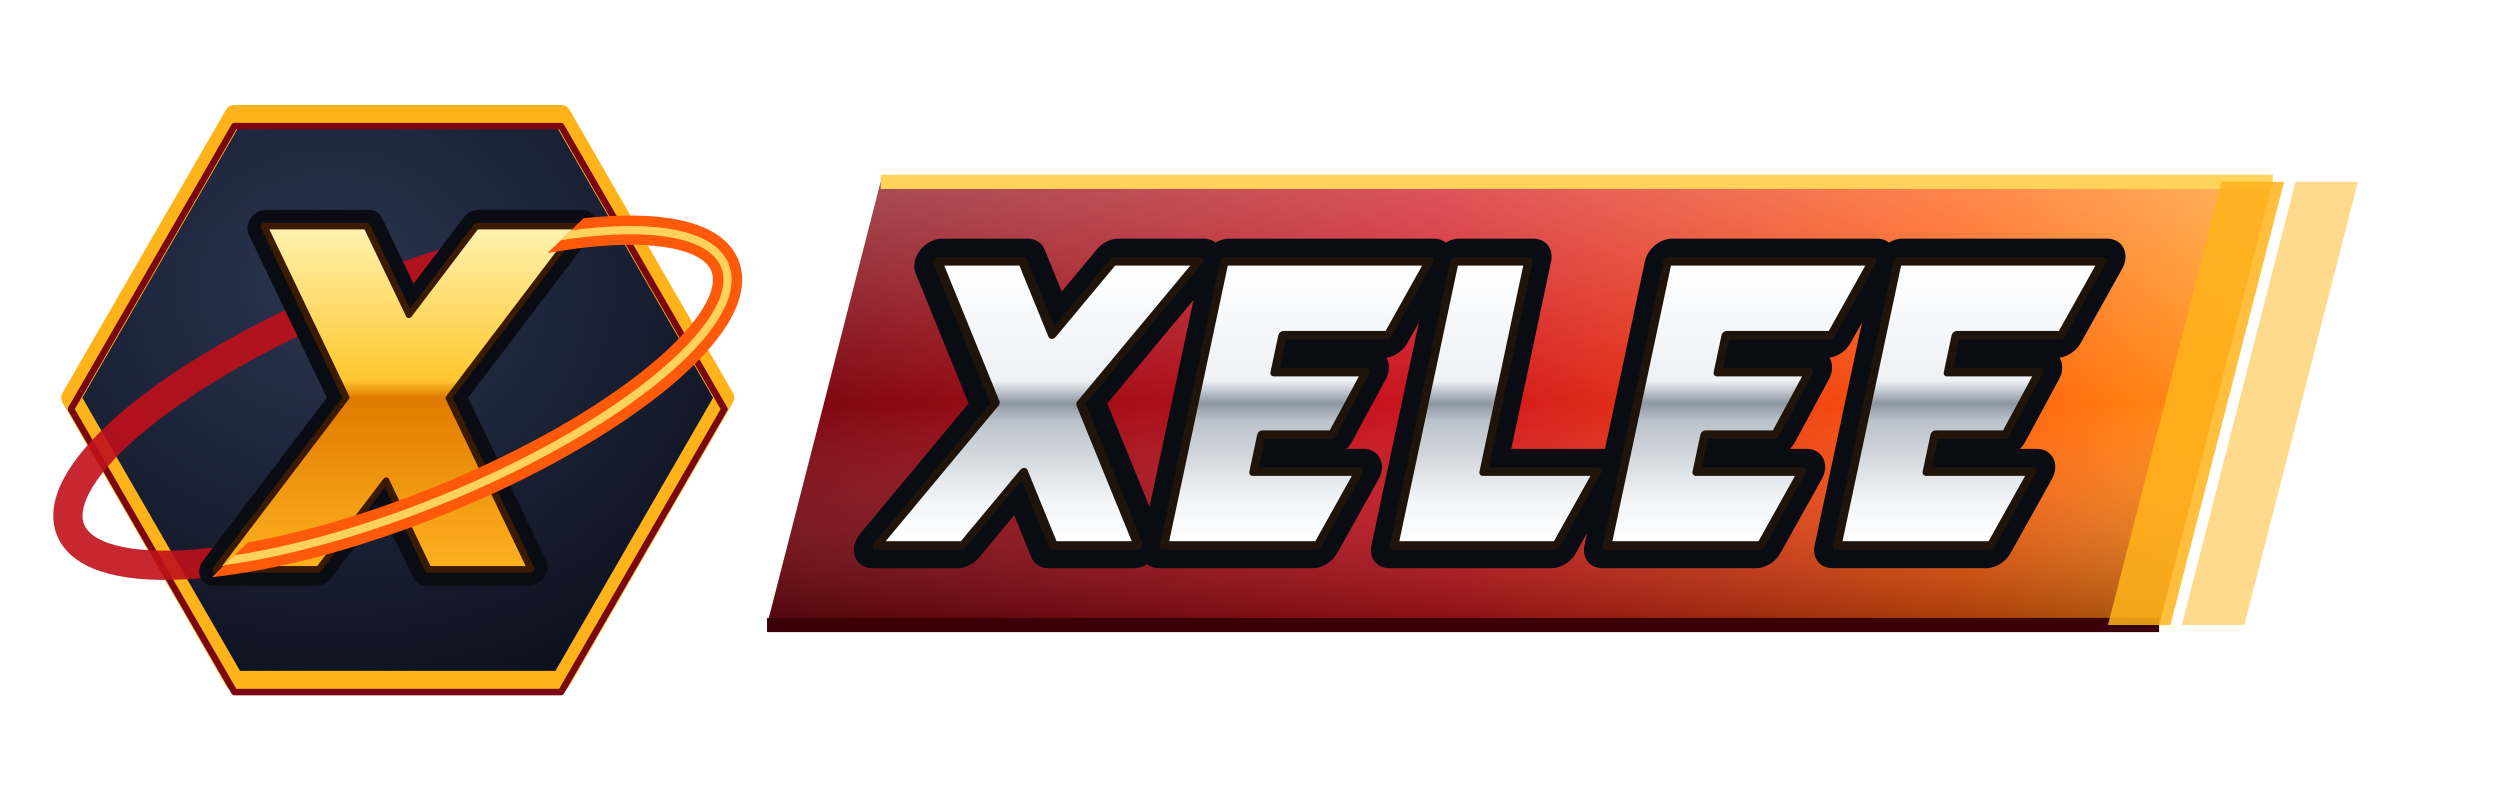
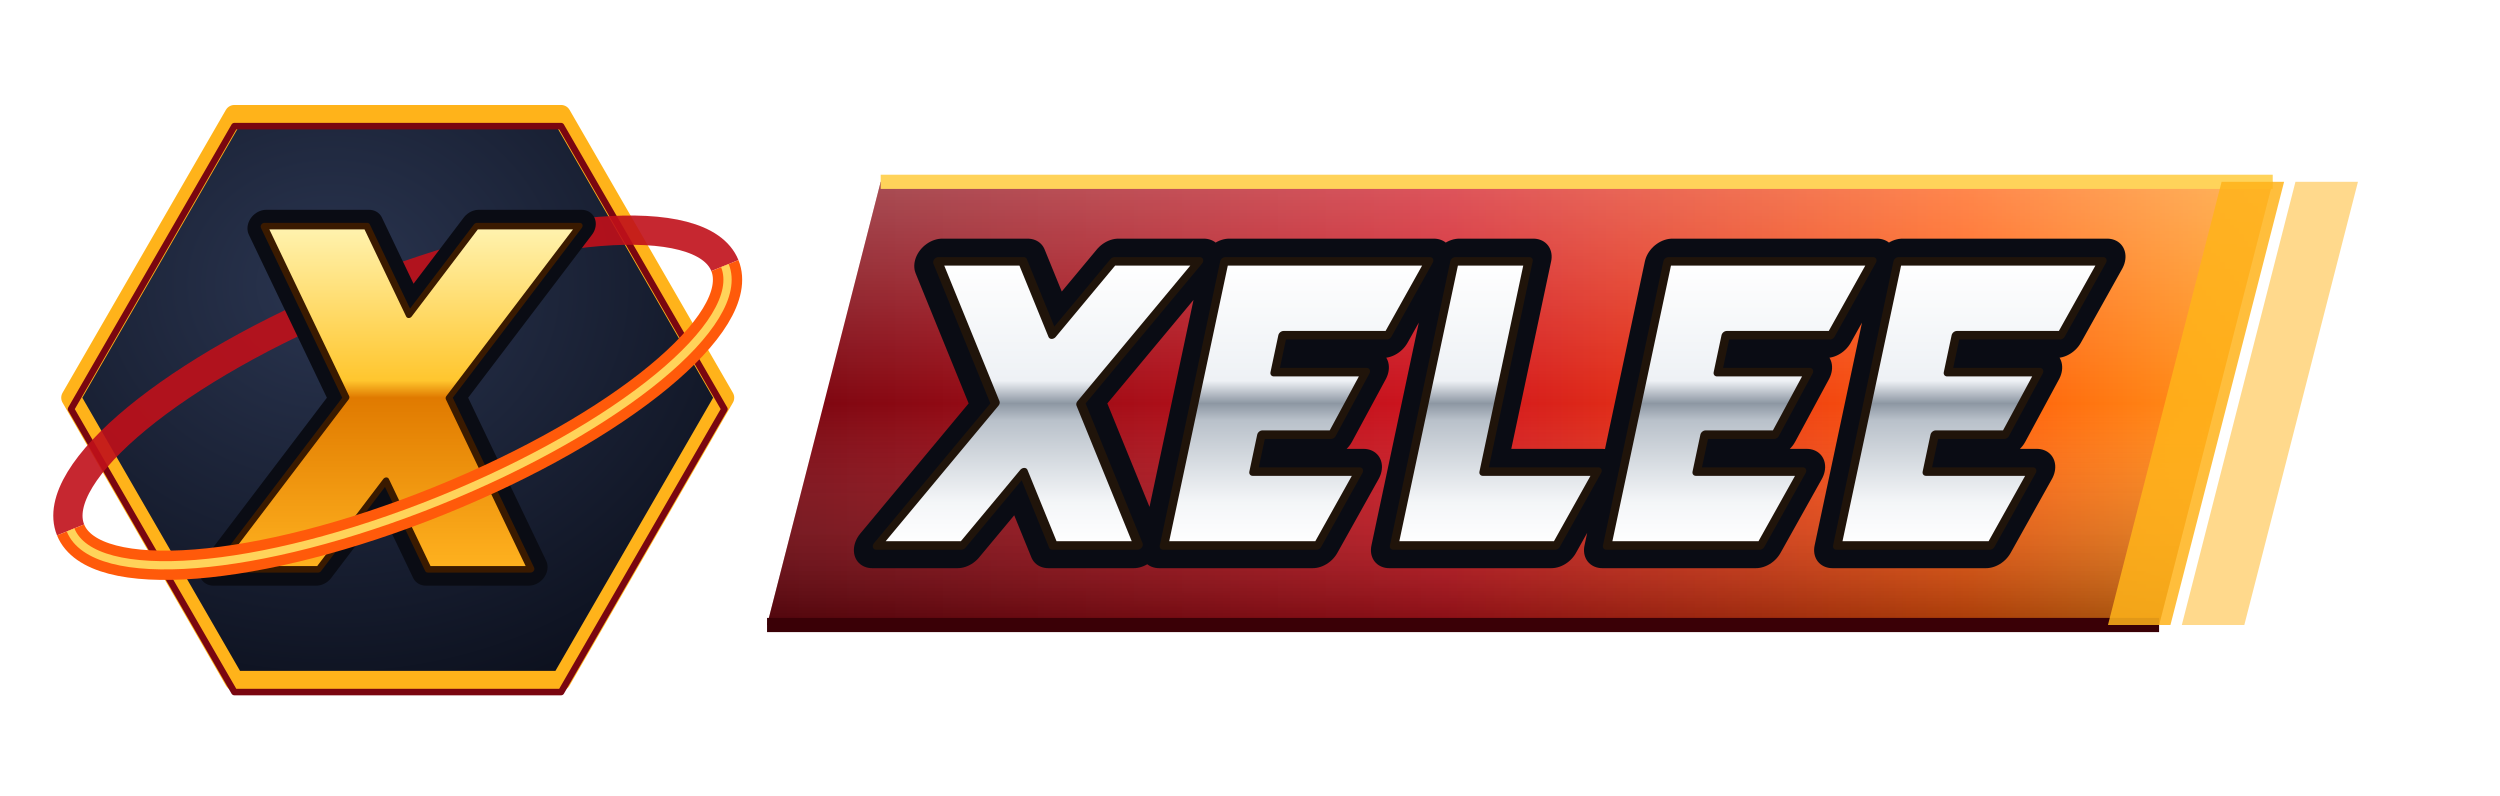
<svg xmlns="http://www.w3.org/2000/svg" width="880" height="280" viewBox="0 0 880 280">
  <defs>
    <linearGradient id="chrome" x1="0" y1="0" x2="0" y2="1">
      <stop offset="0" stop-color="#ffffff" />
      <stop offset="0.42" stop-color="#eef1f5" />
      <stop offset="0.5" stop-color="#8d97a3" />
      <stop offset="0.56" stop-color="#b9c1ca" />
      <stop offset="0.85" stop-color="#f4f6f8" />
      <stop offset="1" stop-color="#ffffff" />
    </linearGradient>
    <linearGradient id="gold" x1="0" y1="0" x2="0" y2="1">
      <stop offset="0" stop-color="#fff3b0" />
      <stop offset="0.45" stop-color="#ffc62e" />
      <stop offset="0.5" stop-color="#e07a00" />
      <stop offset="1" stop-color="#ffb21f" />
    </linearGradient>
    <linearGradient id="panel" x1="0" y1="0" x2="1" y2="0">
      <stop offset="0" stop-color="#7a0610" />
      <stop offset="0.45" stop-color="#d0141e" />
      <stop offset="0.8" stop-color="#ff5a0a" />
      <stop offset="1" stop-color="#ff9a1a" />
    </linearGradient>
    <linearGradient id="panelshade" x1="0" y1="0" x2="0" y2="1">
      <stop offset="0" stop-color="#ffffff" stop-opacity="0.28" />
      <stop offset="0.5" stop-color="#ffffff" stop-opacity="0" />
      <stop offset="1" stop-color="#000000" stop-opacity="0.35" />
    </linearGradient>
    <radialGradient id="disc" cx="0.4" cy="0.3" r="0.8">
      <stop offset="0" stop-color="#2a3550" />
      <stop offset="1" stop-color="#0b0f1c" />
    </radialGradient>
    <filter id="glow" x="-20%" y="-40%" width="140%" height="180%">
      <feGaussianBlur stdDeviation="6" result="b" />
      <feMerge>
        <feMergeNode in="b" />
        <feMergeNode in="SourceGraphic" />
      </feMerge>
    </filter>
  </defs>
  <path d="M255.0,140.0 L197.5,239.6 L82.5,239.6 L25.0,140.0 L82.5,40.4 L197.5,40.4 Z" fill="url(#disc)" stroke="#ffb31a" stroke-width="6.9" stroke-linejoin="round" />
  <path d="M255.0,140.0 L197.5,239.6 L82.5,239.6 L25.0,140.0 L82.5,40.4 L197.5,40.4 Z" fill="none" stroke="#7a0610" stroke-width="2.3" stroke-linejoin="round" transform="translate(0,4.0)" />
  <clipPath id="back140">
-     <rect x="-90" y="-90" width="460" height="230" transform="rotate(-22 140 140)" />
+     <rect x="-90" y="-90" width="460" height="230" />
  </clipPath>
  <clipPath id="front140">
-     <rect x="-90" y="140" width="460" height="230" transform="rotate(-22 140 140)" />
+     <rect x="-90" y="140" width="460" height="230" />
  </clipPath>
  <ellipse cx="140" cy="140" rx="124.2" ry="39.1" transform="rotate(-22 140 140)" fill="none" stroke="#c0101a" stroke-width="10.3" clip-path="url(#back140)" opacity="0.9" />
  <g transform="skewX(-8) translate(19.6,0)">
    <path d="M84.5,79.6 L120.7,79.6 L140.0,110.8 L159.3,79.6 L195.5,79.6 L158.1,140.0 L195.5,200.4 L159.3,200.4 L140.0,169.2 L120.7,200.4 L84.5,200.4 L121.9,140.0 Z" fill="#0a0c14" stroke="#0a0c14" stroke-width="11.5" stroke-linejoin="round" />
    <path d="M84.5,79.6 L120.7,79.6 L140.0,110.8 L159.3,79.6 L195.5,79.6 L158.1,140.0 L195.5,200.4 L159.3,200.4 L140.0,169.2 L120.7,200.4 L84.5,200.4 L121.9,140.0 Z" fill="url(#gold)" stroke="#3a1a00" stroke-width="2.3" stroke-linejoin="round" />
  </g>
  <ellipse cx="140" cy="140" rx="124.2" ry="39.1" transform="rotate(-22 140 140)" fill="none" stroke="#ff5a0a" stroke-width="10.3" clip-path="url(#front140)" />
  <ellipse cx="140" cy="140" rx="124.2" ry="39.1" transform="rotate(-22 140 140)" fill="none" stroke="#ffd35a" stroke-width="2.9" clip-path="url(#front140)" />
  <g transform="translate(330,92) scale(1.0)">
    <path d="M-20.0,-28.0 L470.0,-28.0 L430.0,128.0 L-60.0,128.0 Z" fill="url(#panel)" />
    <path d="M-20.0,-28.0 L470.0,-28.0 L430.0,128.0 L-60.0,128.0 Z" fill="url(#panelshade)" />
    <path d="M-20,-28 L470.0,-28" stroke="#ffd35a" stroke-width="5" />
    <path d="M-60,128.0 L430.0,128.0" stroke="#3a0006" stroke-width="5" />
    <path d="M452.0,-28 L474.0,-28 L434.0,128.0 L412.0,128.0 Z" fill="#ffb31a" opacity="0.85" />
    <path d="M478.0,-28 L500.0,-28 L460.0,128.0 L438.0,128.0 Z" fill="#ffb31a" opacity="0.5" />
    <g transform="skewX(-12)">
      <path d="M0.0,0.0 L30.0,0.0 L46.0,25.8 L62.0,0.0 L92.0,0.0 L61.0,50.0 L92.0,100.0 L62.0,100.0 L46.0,74.2 L30.0,100.0 L0.0,100.0 L31.0,50.0 Z M101.0,0.0 L173.0,0.0 L164.0,26.0 L127.0,26.0 L127.0,39.0 L159.0,39.0 L151.8,61.0 L127.0,61.0 L127.0,74.0 L164.0,74.0 L155.0,100.0 L101.0,100.0 Z M182.0,0.0 L208.0,0.0 L208.0,74.0 L248.0,74.0 L239.0,100.0 L182.0,100.0 Z M257.0,0.0 L329.0,0.0 L320.0,26.0 L283.0,26.0 L283.0,39.0 L315.0,39.0 L307.8,61.0 L283.0,61.0 L283.0,74.0 L320.0,74.0 L311.0,100.0 L257.0,100.0 Z M338.0,0.0 L410.0,0.0 L401.0,26.0 L364.0,26.0 L364.0,39.0 L396.0,39.0 L388.8,61.0 L364.0,61.0 L364.0,74.0 L401.0,74.0 L392.0,100.0 L338.0,100.0 Z" fill="#0a0c14" stroke="#0a0c14" stroke-width="16" stroke-linejoin="round" />
      <path d="M0.0,0.0 L30.0,0.0 L46.0,25.8 L62.0,0.0 L92.0,0.0 L61.0,50.0 L92.0,100.0 L62.0,100.0 L46.0,74.2 L30.0,100.0 L0.0,100.0 L31.0,50.0 Z M101.0,0.0 L173.0,0.0 L164.0,26.0 L127.0,26.0 L127.0,39.0 L159.0,39.0 L151.8,61.0 L127.0,61.0 L127.0,74.0 L164.0,74.0 L155.0,100.0 L101.0,100.0 Z M182.0,0.0 L208.0,0.0 L208.0,74.0 L248.0,74.0 L239.0,100.0 L182.0,100.0 Z M257.0,0.0 L329.0,0.0 L320.0,26.0 L283.0,26.0 L283.0,39.0 L315.0,39.0 L307.8,61.0 L283.0,61.0 L283.0,74.0 L320.0,74.0 L311.0,100.0 L257.0,100.0 Z M338.0,0.0 L410.0,0.0 L401.0,26.0 L364.0,26.0 L364.0,39.0 L396.0,39.0 L388.8,61.0 L364.0,61.0 L364.0,74.0 L401.0,74.0 L392.0,100.0 L338.0,100.0 Z" fill="url(#chrome)" stroke="#20140a" stroke-width="3" stroke-linejoin="round" />
    </g>
  </g>
</svg>
